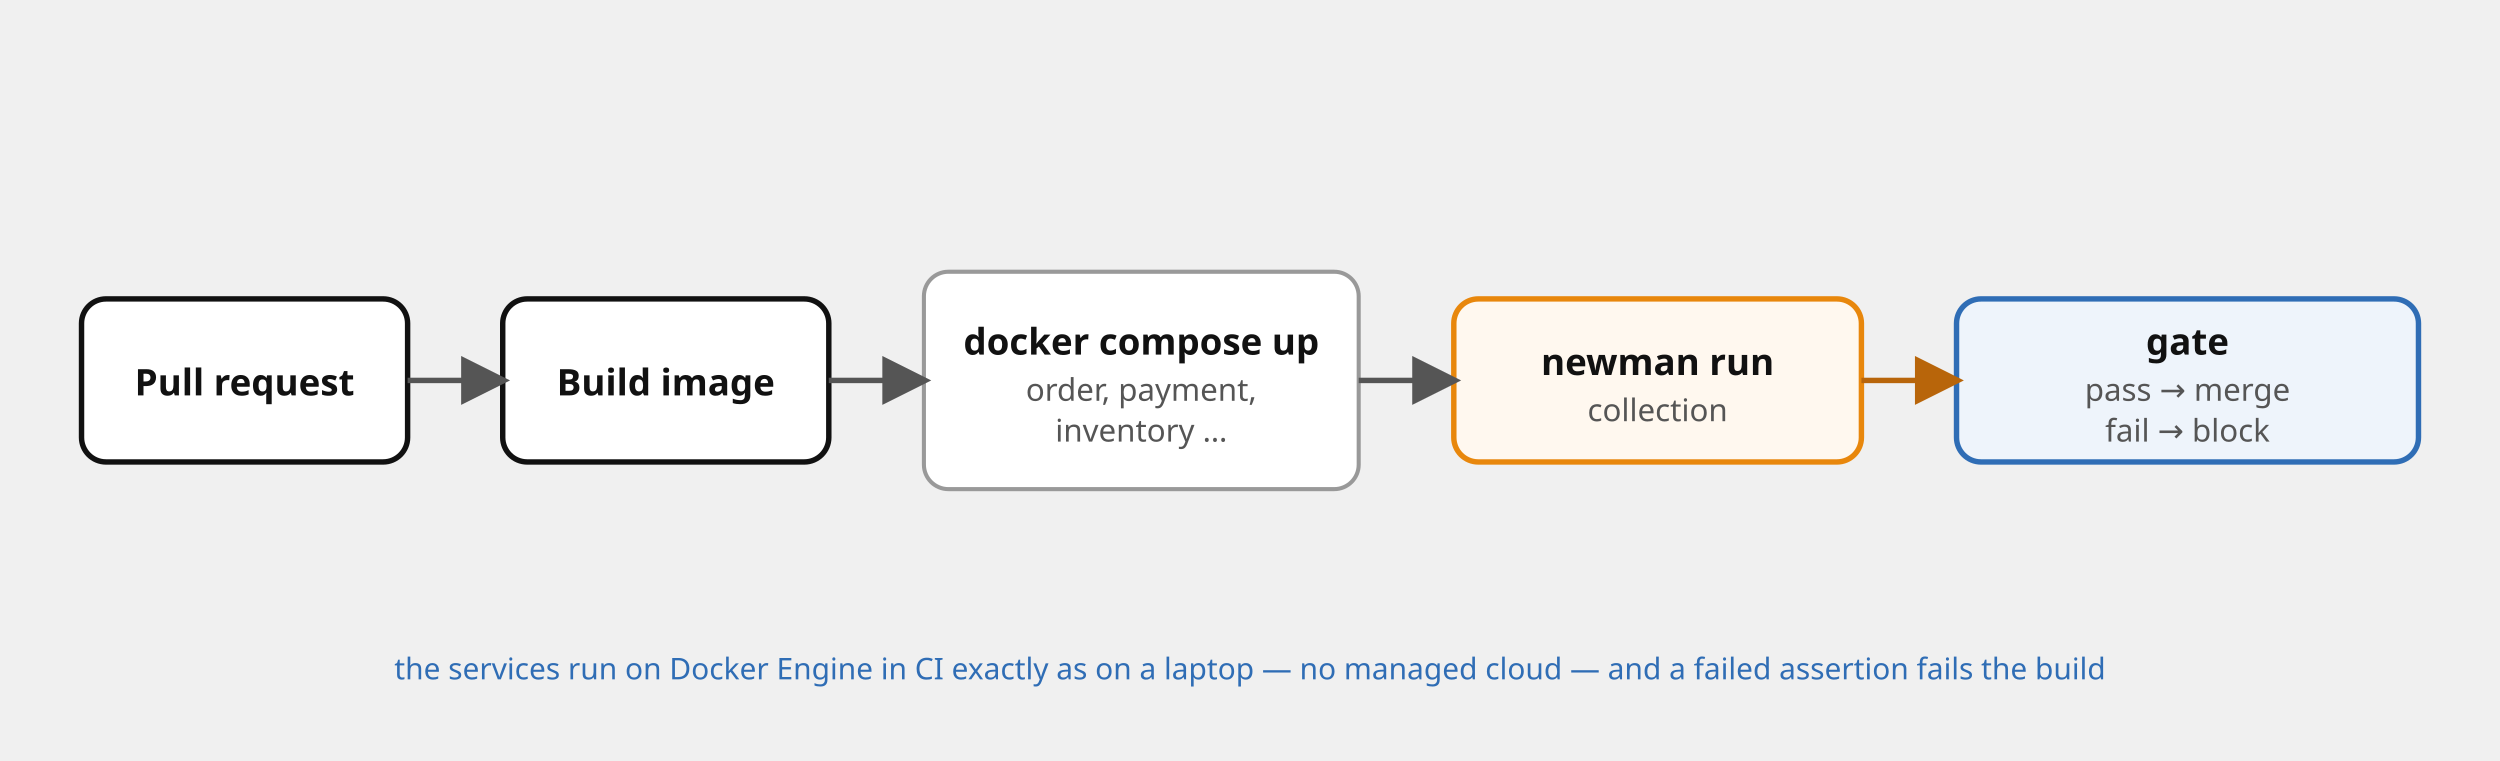
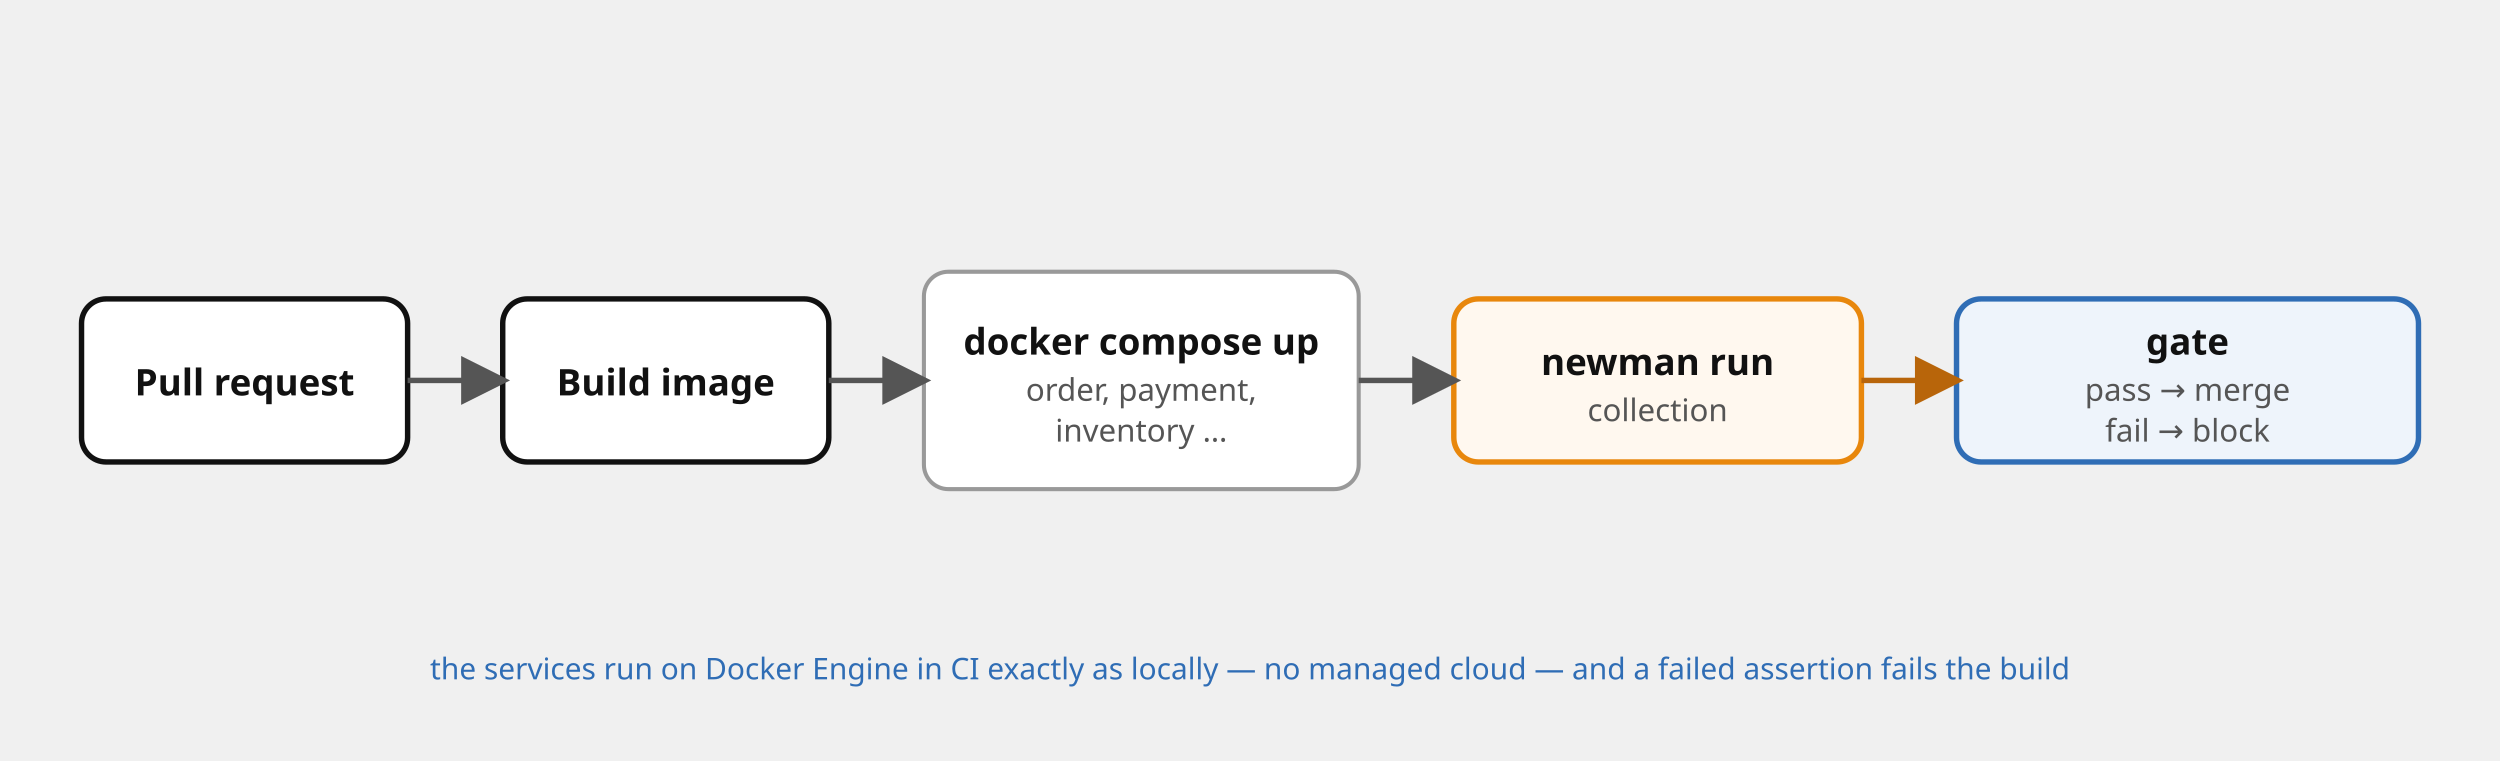
<svg xmlns="http://www.w3.org/2000/svg" viewBox="0 0 920 280" font-family="'Red Hat Text', system-ui, sans-serif" role="img">
  <defs>
    <marker id="a" viewBox="0 0 10 10" refX="8.5" refY="5" markerWidth="9" markerHeight="9" orient="auto-start-reverse">
      <path d="M0,0 L10,5 L0,10 z" fill="#555" />
    </marker>
    <marker id="am" viewBox="0 0 10 10" refX="8.5" refY="5" markerWidth="9" markerHeight="9" orient="auto-start-reverse">
      <path d="M0,0 L10,5 L0,10 z" fill="#b8650a" />
    </marker>
  </defs>
  <rect x="30" y="110" width="120" height="60" rx="9" fill="#ffffff" stroke="#111111" stroke-width="2" />
  <text x="90.0" y="145.5" font-size="13.5" font-weight="700" fill="#111111" text-anchor="middle">Pull request</text>
  <rect x="185" y="110" width="120" height="60" rx="9" fill="#ffffff" stroke="#111111" stroke-width="2" />
  <text x="245.0" y="145.5" font-size="13.5" font-weight="700" fill="#111111" text-anchor="middle">Build image</text>
  <rect x="340" y="100" width="160" height="80" rx="9" fill="#ffffff" stroke="#999999" stroke-width="1.5" />
  <text x="420.0" y="130.5" font-size="13.5" font-weight="700" fill="#111111" text-anchor="middle">docker compose up</text>
  <text x="420.0" y="147.5" font-size="11.5" fill="#555555" text-anchor="middle">order, payment,</text>
  <text x="420.0" y="162.5" font-size="11.5" fill="#555555" text-anchor="middle">inventory …</text>
  <rect x="535" y="110" width="150" height="60" rx="9" fill="#fff8ef" stroke="#e8870c" stroke-width="2" />
  <text x="610.0" y="138.0" font-size="13.5" font-weight="700" fill="#111111" text-anchor="middle">newman run</text>
  <text x="610.0" y="155.0" font-size="11.5" fill="#555555" text-anchor="middle">collection</text>
  <rect x="720" y="110" width="170" height="60" rx="9" fill="#eef4fb" stroke="#2f6db5" stroke-width="2" />
  <text x="805.0" y="130.5" font-size="13.5" font-weight="700" fill="#111111" text-anchor="middle">gate</text>
  <text x="805.0" y="147.5" font-size="11.5" fill="#555555" text-anchor="middle">pass → merge</text>
  <text x="805.0" y="162.5" font-size="11.5" fill="#555555" text-anchor="middle">fail → block</text>
  <path d="M150,140 L185,140" fill="none" stroke="#555" stroke-width="2" marker-end="url(#a)" />
  <path d="M305,140 L340,140" fill="none" stroke="#555" stroke-width="2" marker-end="url(#a)" />
  <path d="M500,140 L535,140" fill="none" stroke="#555" stroke-width="2" marker-end="url(#a)" />
  <path d="M685,140 L720,140" fill="none" stroke="#b8650a" stroke-width="2" marker-end="url(#am)" />
-   <text x="460" y="250" font-size="11" fill="#2f6db5" text-anchor="middle">the services run on Docker Engine in CI exactly as on a laptop — no managed cloud — and a failed assertion fails the build</text>
+   <text x="460" y="250" font-size="11" fill="#2f6db5" text-anchor="middle">the services run on Docker Engine in CI exactly as locally — no managed cloud — and a failed assertion fails the build</text>
</svg>
